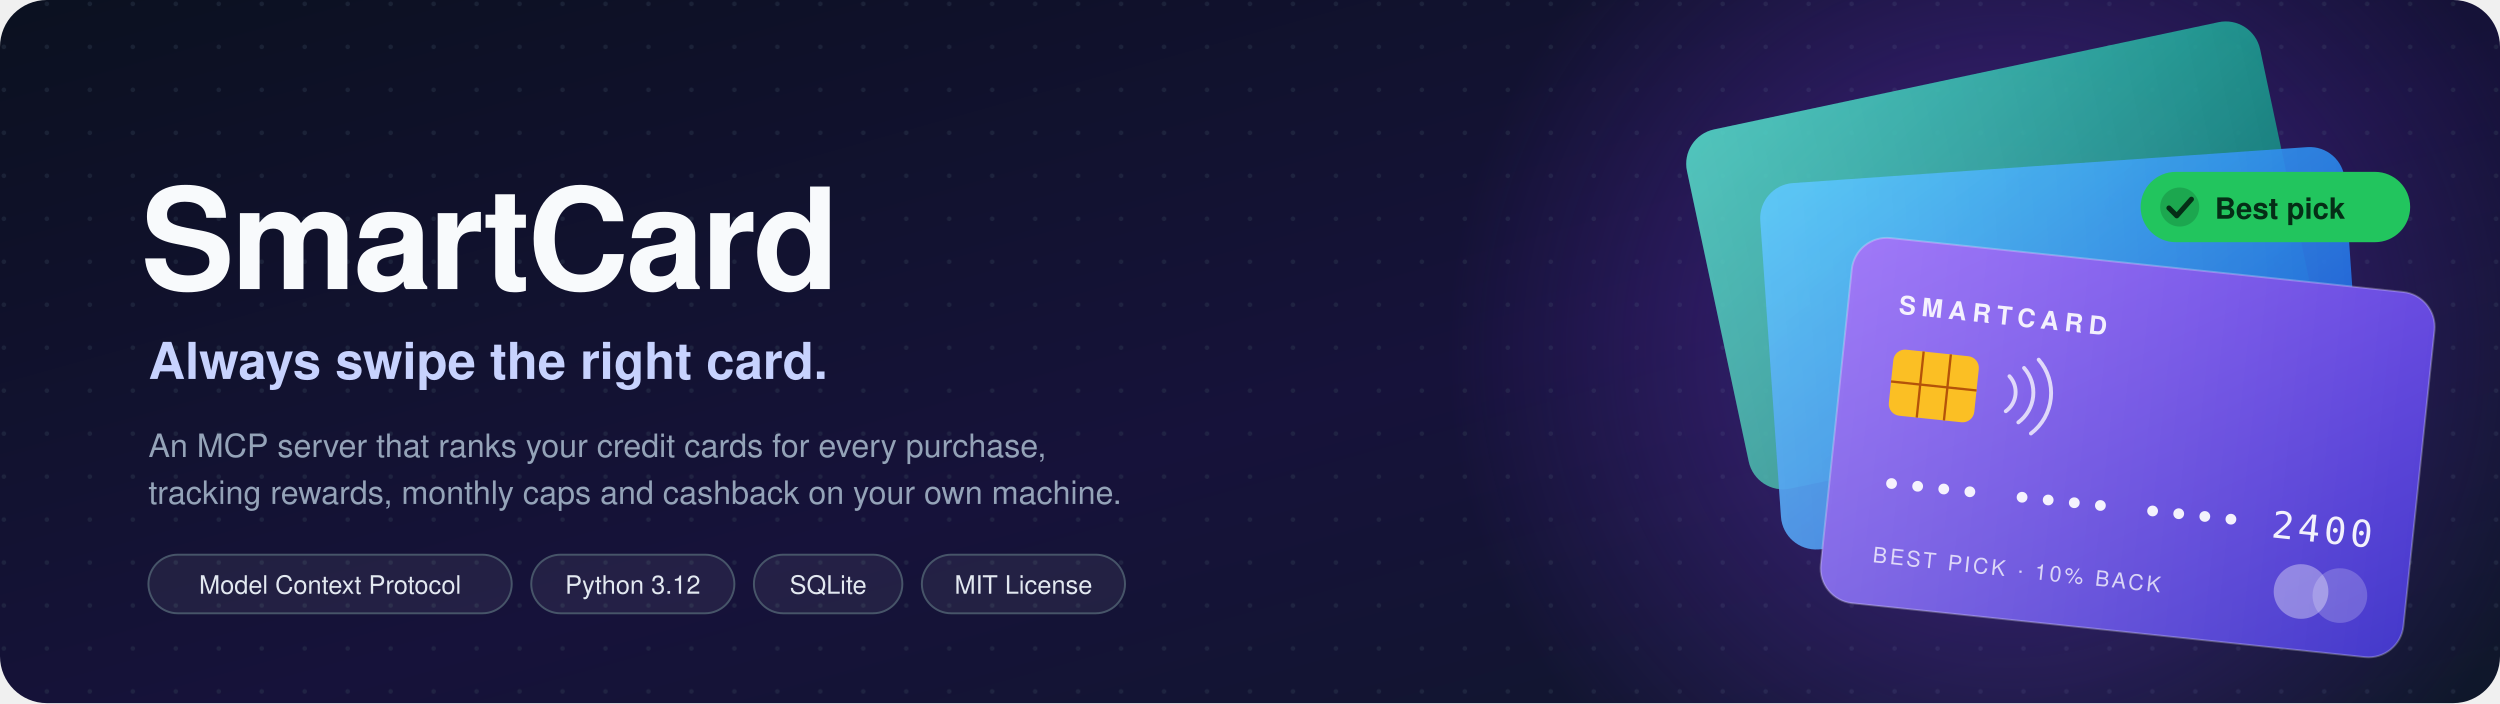
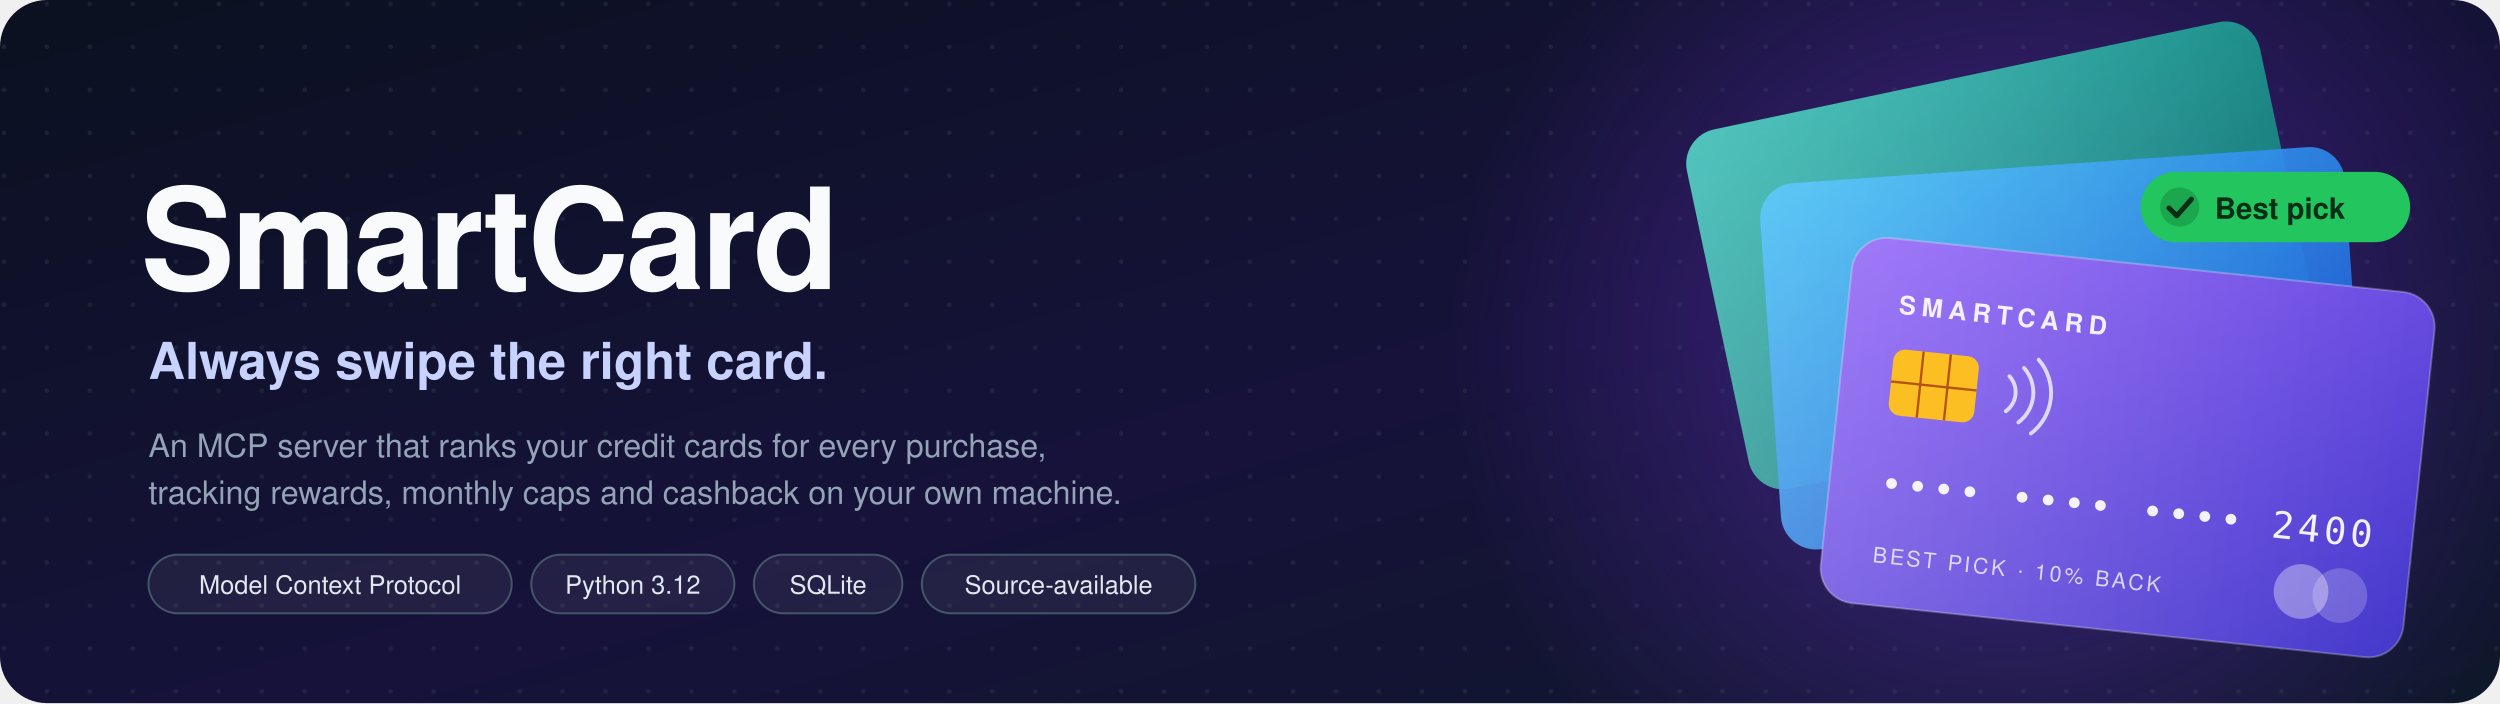
<svg xmlns="http://www.w3.org/2000/svg" width="1280" height="360" viewBox="0 0 1280 360" font-family="-apple-system, BlinkMacSystemFont, 'Segoe UI', Helvetica, Arial, sans-serif">
  <defs>
    <linearGradient id="bg" x1="0" y1="0" x2="1" y2="1">
      <stop offset="0" stop-color="#0b1120" />
      <stop offset="0.55" stop-color="#16123a" />
      <stop offset="1" stop-color="#0f172a" />
    </linearGradient>
    <radialGradient id="glow" cx="0.5" cy="0.5" r="0.5">
      <stop offset="0" stop-color="#7c3aed" stop-opacity="0.45" />
      <stop offset="1" stop-color="#7c3aed" stop-opacity="0" />
    </radialGradient>
    <linearGradient id="c1" x1="0" y1="0" x2="1" y2="1">
      <stop offset="0" stop-color="#8b5cf6" />
      <stop offset="1" stop-color="#4338ca" />
    </linearGradient>
    <linearGradient id="c2" x1="0" y1="0" x2="1" y2="1">
      <stop offset="0" stop-color="#38bdf8" />
      <stop offset="1" stop-color="#1d4ed8" />
    </linearGradient>
    <linearGradient id="c3" x1="0" y1="0" x2="1" y2="1">
      <stop offset="0" stop-color="#2dd4bf" />
      <stop offset="1" stop-color="#0f766e" />
    </linearGradient>
    <linearGradient id="sheen" x1="0" y1="0" x2="1" y2="0">
      <stop offset="0" stop-color="#ffffff" stop-opacity="0.18" />
      <stop offset="1" stop-color="#ffffff" stop-opacity="0" />
    </linearGradient>
    <pattern id="dots" width="22" height="22" patternUnits="userSpaceOnUse">
      <circle cx="2" cy="2" r="1.2" fill="#334155" />
    </pattern>
    <clipPath id="frame">
      <rect width="1280" height="360" rx="24" />
    </clipPath>
  </defs>
  <g clip-path="url(#frame)">
    <rect width="1280" height="360" rx="24" fill="url(#bg)" />
    <rect width="1280" height="360" rx="24" fill="url(#dots)" opacity="0.35" />
    <circle cx="1030" cy="180" r="290" fill="url(#glow)" />
    <text x="72" y="148" font-size="72" font-weight="800" fill="#f8fafc" letter-spacing="-1.5">SmartCard</text>
    <text x="76" y="194" font-size="26" font-weight="600" fill="#c7d2fe">Always swipe the right card.</text>
    <text x="76" y="234" font-size="16.5" fill="#94a3b8">An MCP server that ranks your credit cards for every purchase,</text>
    <text x="76" y="258" font-size="16.5" fill="#94a3b8">tracking rewards, monthly caps and cashback on your own machine.</text>
    <g font-size="13" fill="#e2e8f0">
      <rect x="76" y="284" width="186" height="30" rx="15" fill="#ffffff" fill-opacity="0.06" stroke="#475569" />
      <text x="169" y="304" text-anchor="middle">Model Context Protocol</text>
      <rect x="272" y="284" width="104" height="30" rx="15" fill="#ffffff" fill-opacity="0.06" stroke="#475569" />
      <text x="324" y="304" text-anchor="middle">Python 3.12</text>
      <rect x="386" y="284" width="76" height="30" rx="15" fill="#ffffff" fill-opacity="0.06" stroke="#475569" />
      <text x="424" y="304" text-anchor="middle">SQLite</text>
-       <rect x="472" y="284" width="104" height="30" rx="15" fill="#ffffff" fill-opacity="0.06" stroke="#475569" />
-       <text x="524" y="304" text-anchor="middle">MIT License</text>
+       <rect x="472" y="284" width="140" height="30" rx="15" fill="#ffffff" fill-opacity="0.06" stroke="#475569" />
+       <text x="542" y="304" text-anchor="middle">Source-available</text>
    </g>
    <g transform="translate(860 70) rotate(-12)">
      <rect width="300" height="188" rx="18" fill="url(#c3)" opacity="0.85" />
      <rect width="300" height="188" rx="18" fill="url(#sheen)" />
    </g>
    <g transform="translate(900 95) rotate(-4)">
      <rect width="300" height="188" rx="18" fill="url(#c2)" opacity="0.92" />
      <rect width="300" height="188" rx="18" fill="url(#sheen)" />
    </g>
    <g transform="translate(950 120) rotate(6)">
      <rect width="300" height="188" rx="18" fill="url(#c1)" />
      <rect width="300" height="188" rx="18" fill="url(#sheen)" />
      <rect width="300" height="188" rx="18" fill="none" stroke="#ffffff" stroke-opacity="0.25" />
      <text x="26" y="38" font-size="13" font-weight="700" letter-spacing="3" fill="#ffffff" fill-opacity="0.9">SMARTCARD</text>
      <rect x="26" y="56" width="44" height="34" rx="6" fill="#fbbf24" />
      <path d="M26 73h44M41 56v34M55 56v34" stroke="#b45309" stroke-width="1.2" fill="none" />
      <path d="M86 64a12 12 0 0 1 0 18M93 59a19 19 0 0 1 0 28M100 54a26 26 0 0 1 0 38" stroke="#ffffff" stroke-opacity="0.75" stroke-width="2" fill="none" stroke-linecap="round" />
      <text x="26" y="132" font-size="19" letter-spacing="2" fill="#ffffff" fill-opacity="0.92" font-family="ui-monospace, SFMono-Regular, Menlo, Consolas, monospace">•••• •••• •••• 2400</text>
      <text x="26" y="166" font-size="11" letter-spacing="1.5" fill="#ffffff" fill-opacity="0.75">BEST PICK · 10% BACK</text>
      <circle cx="246" cy="158" r="14" fill="#ffffff" fill-opacity="0.35" />
      <circle cx="266" cy="158" r="14" fill="#ffffff" fill-opacity="0.2" />
    </g>
    <g transform="translate(1096 88)">
      <rect width="138" height="36" rx="18" fill="#22c55e" />
      <circle cx="20" cy="18" r="10" fill="#052e16" fill-opacity="0.2" />
      <path d="M14.5 18.5l4 4 7.5-8.5" stroke="#052e16" stroke-width="2.6" fill="none" stroke-linecap="round" stroke-linejoin="round" />
      <text x="38" y="24" font-size="15" font-weight="700" fill="#052e16">Best pick</text>
    </g>
  </g>
</svg>
